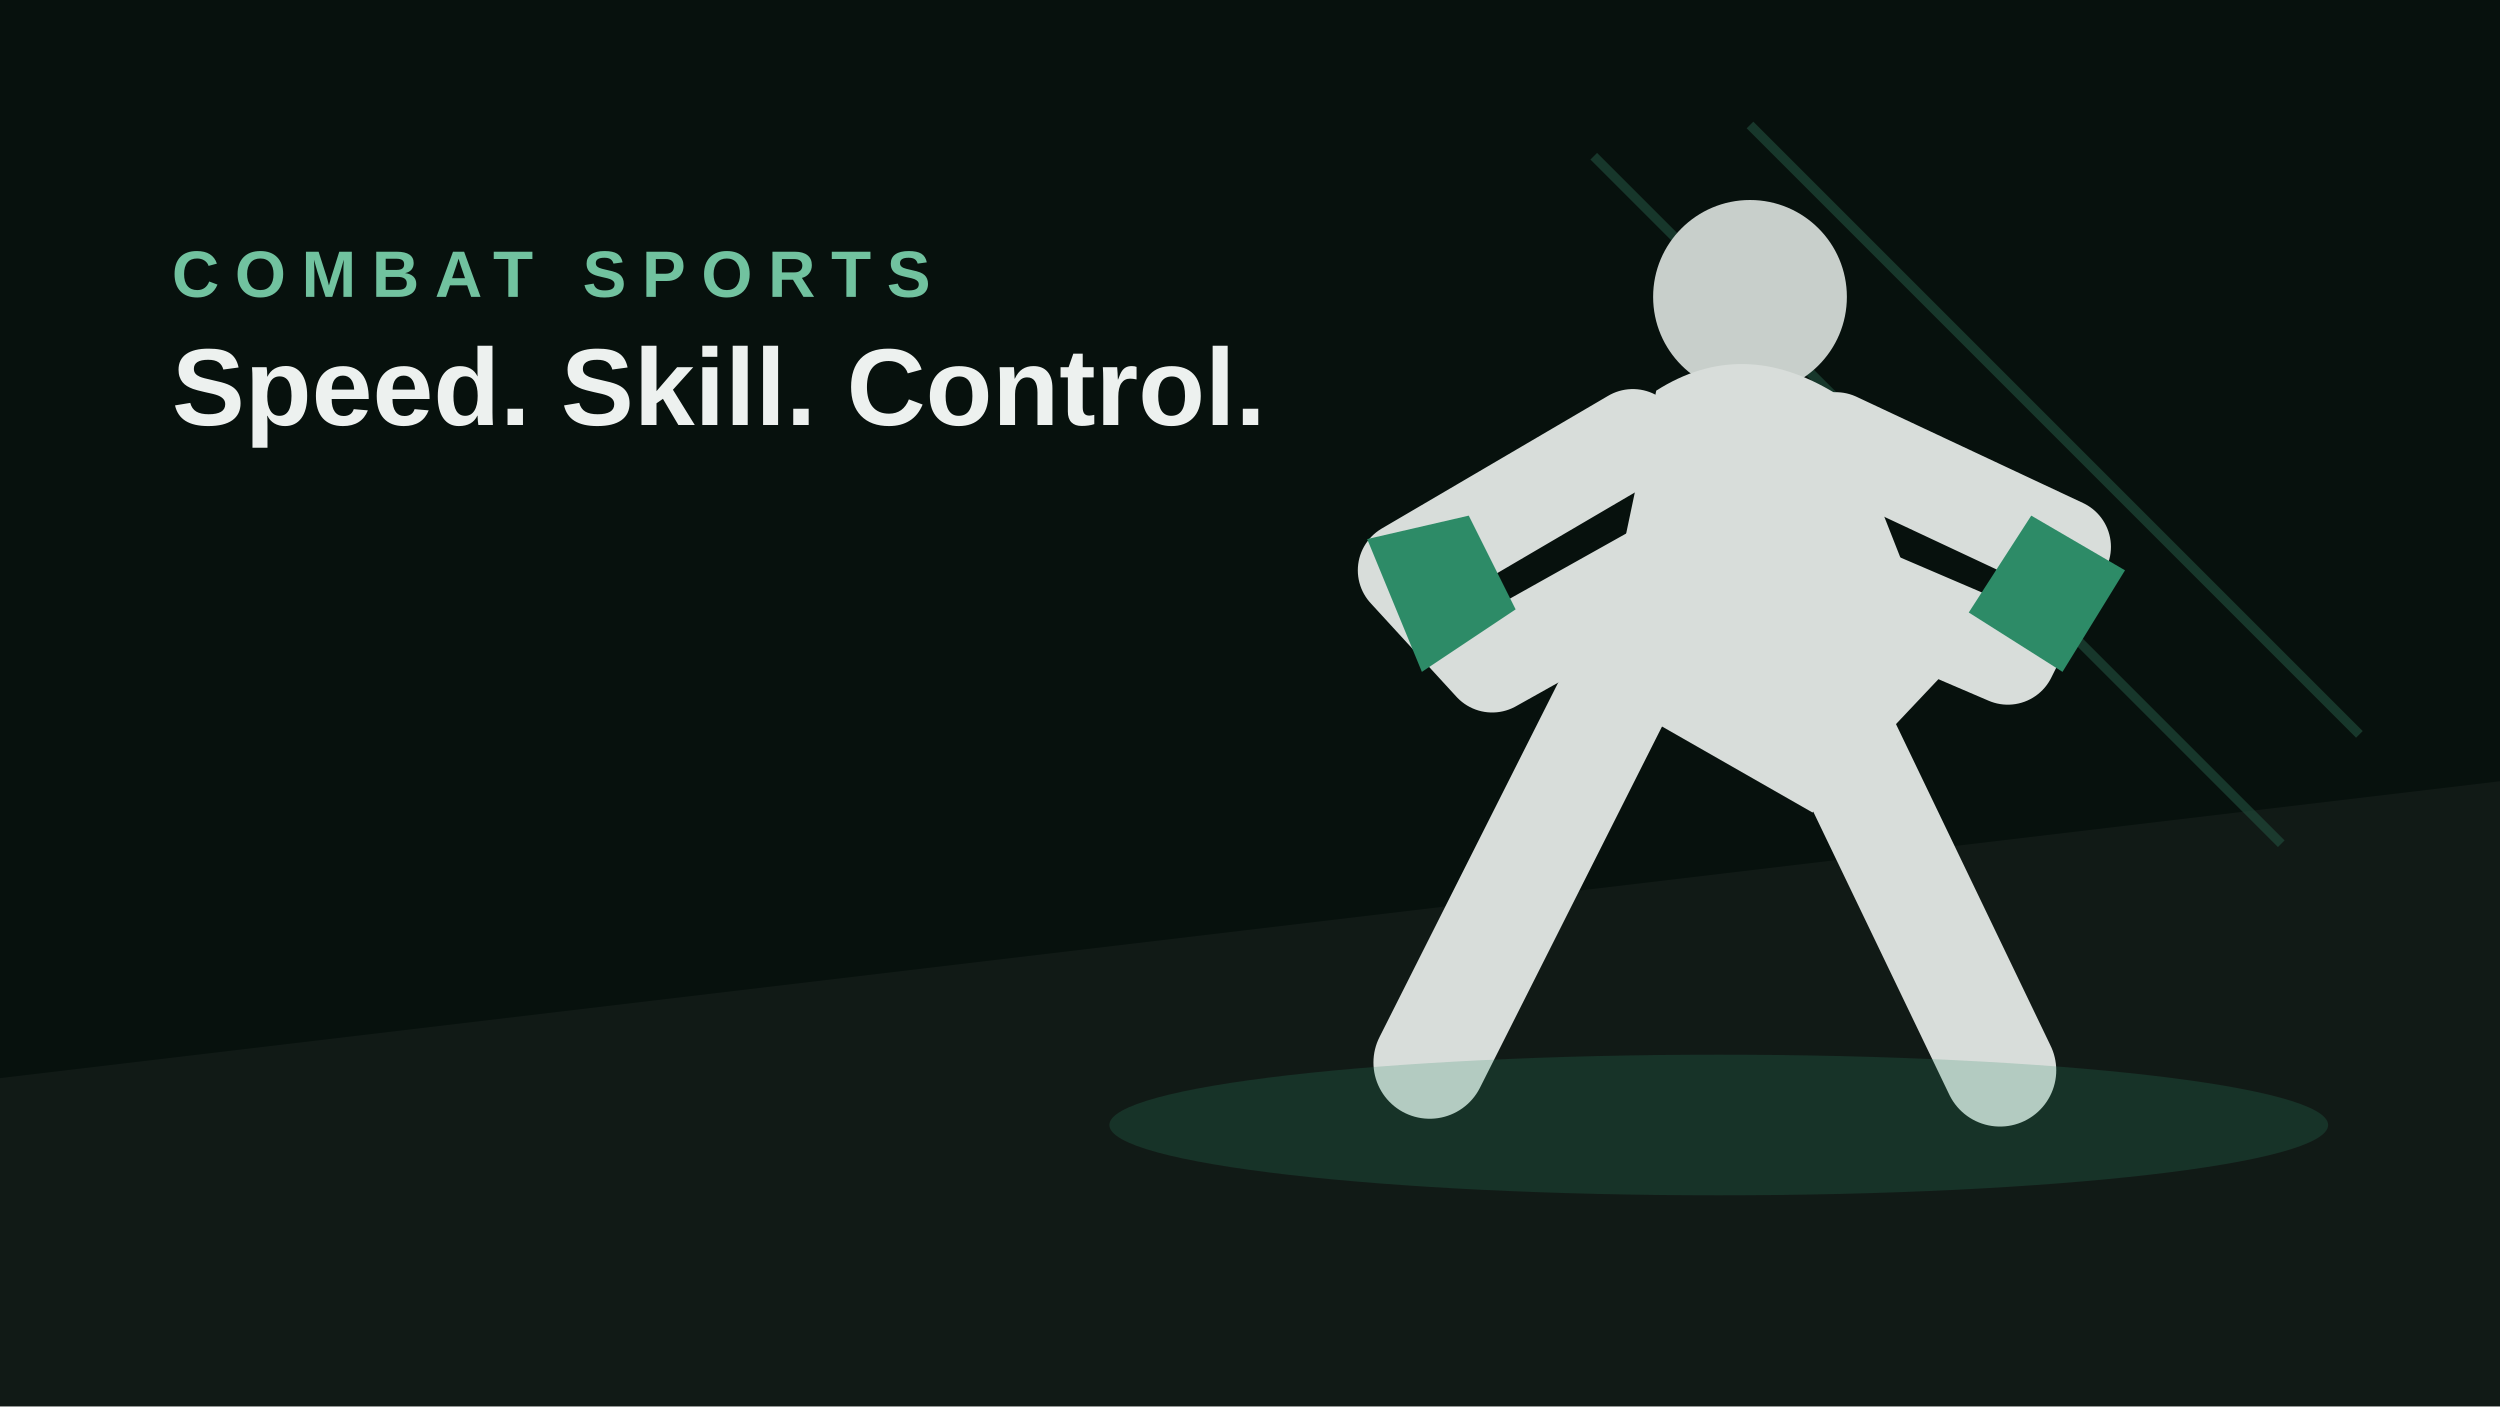
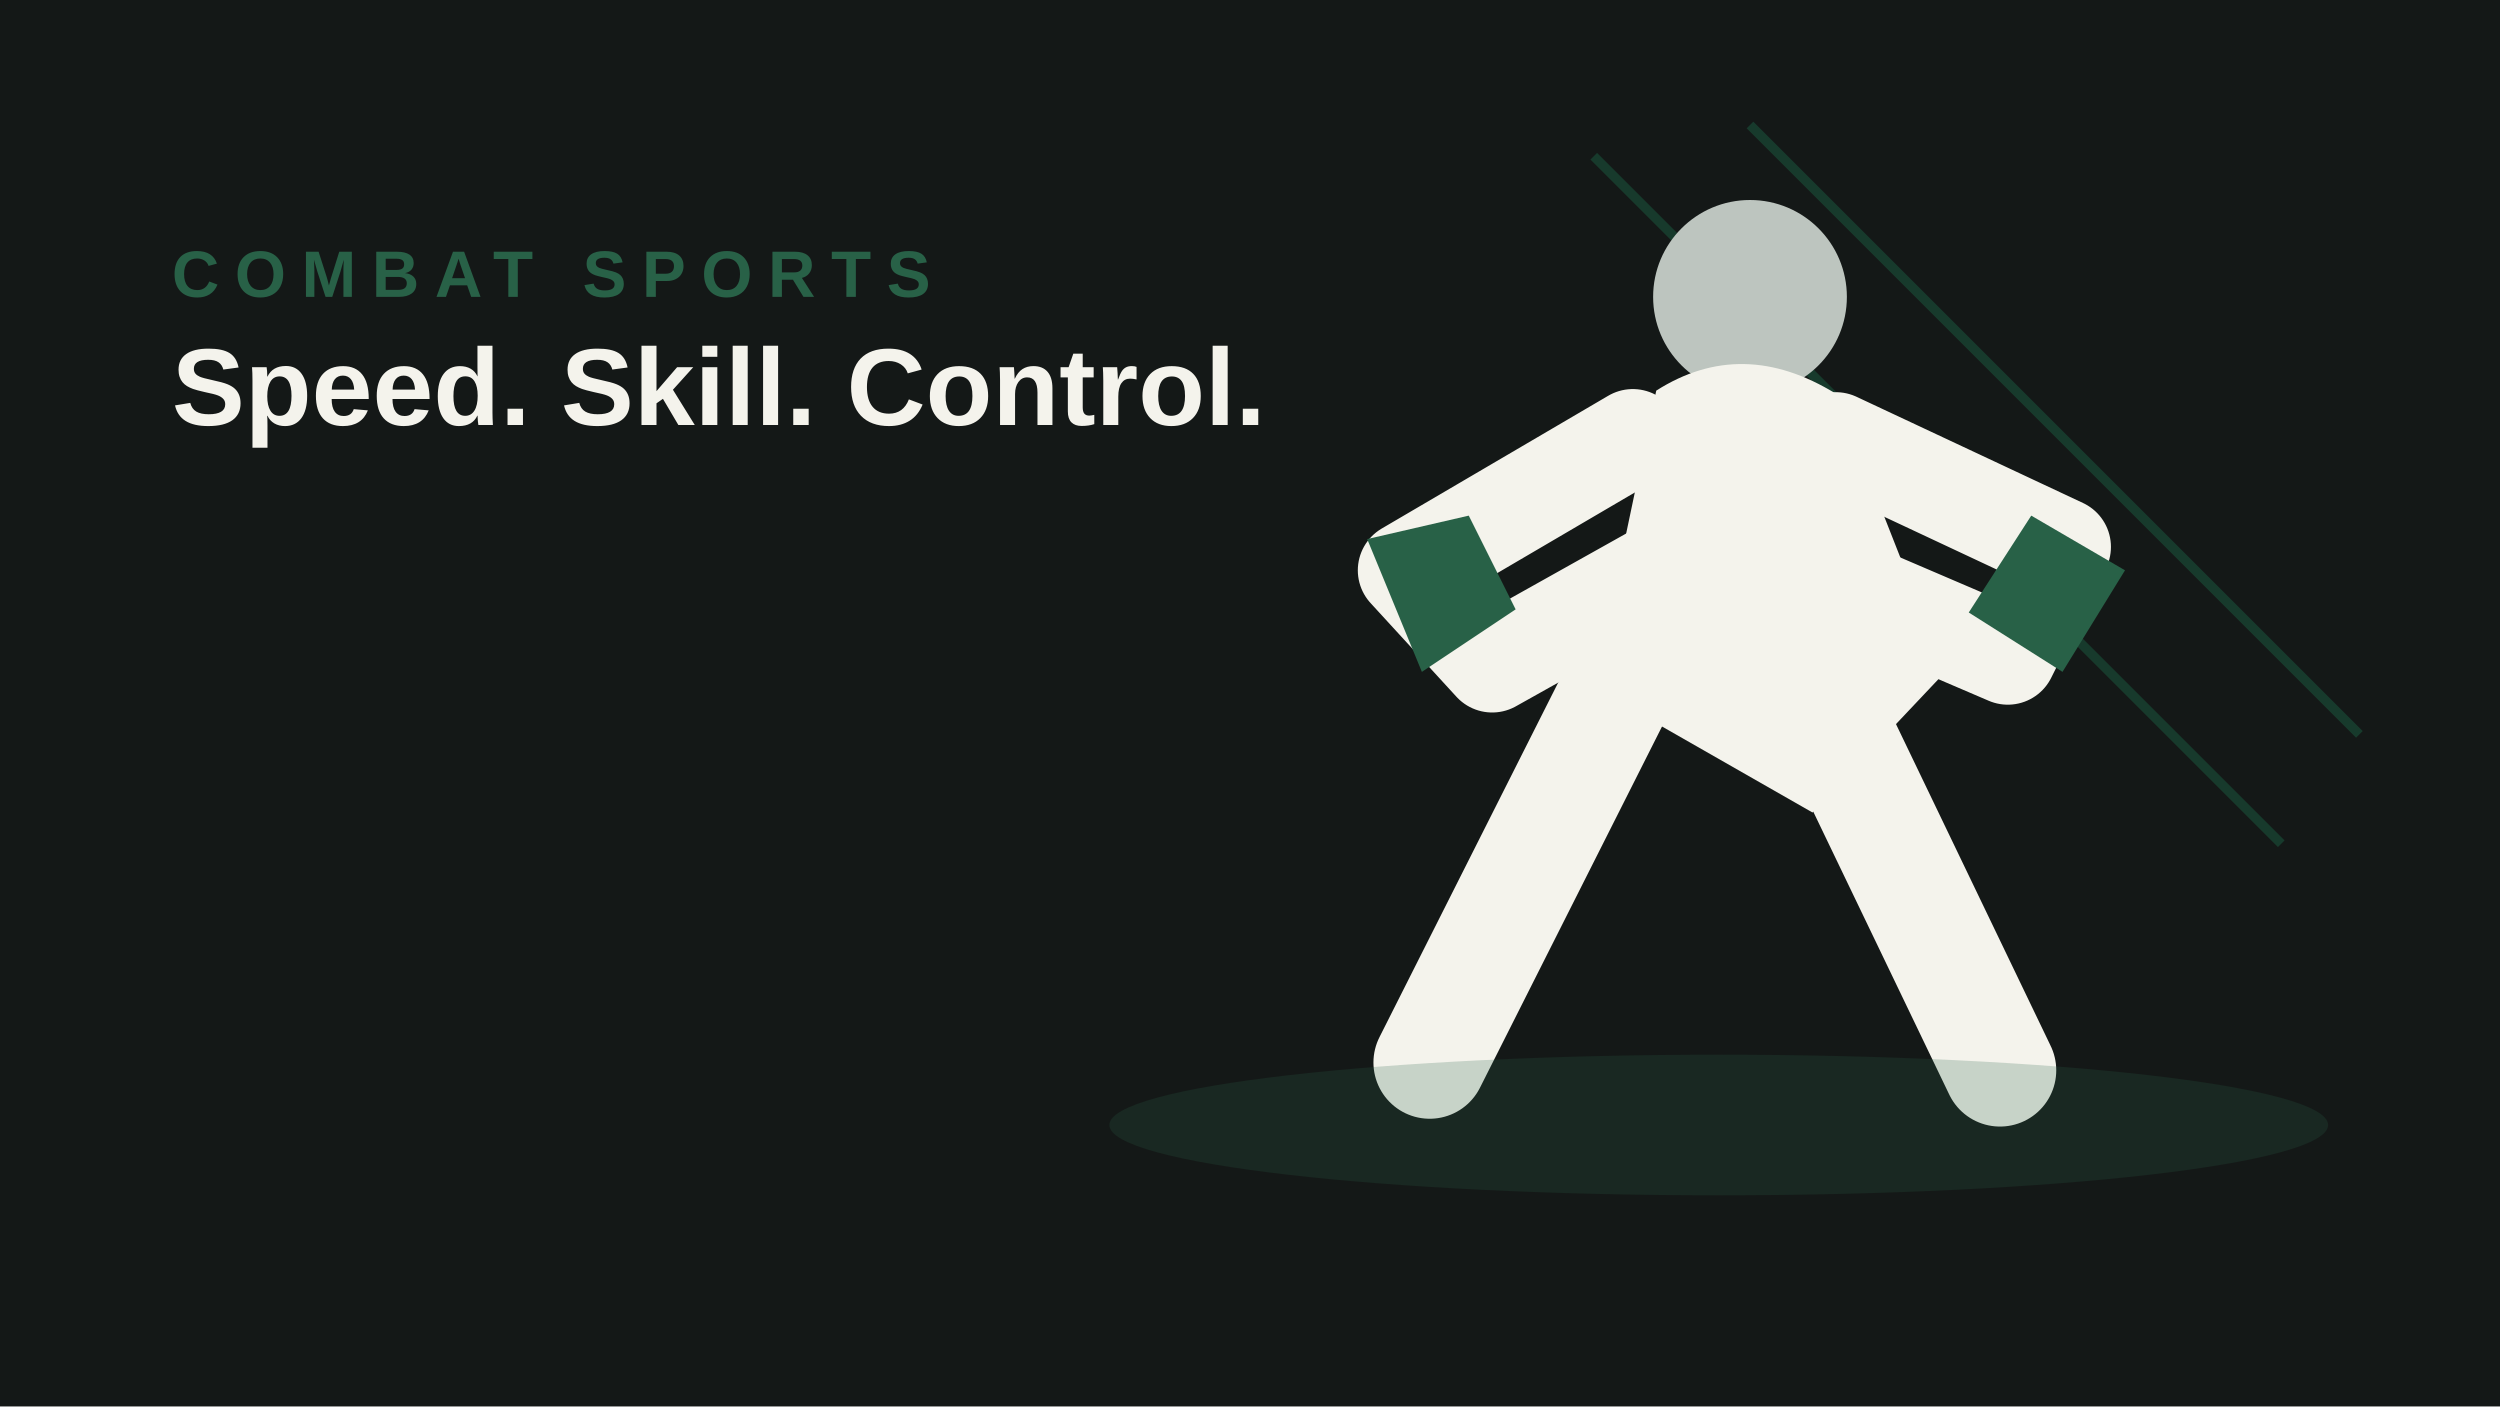
<svg xmlns="http://www.w3.org/2000/svg" viewBox="0 0 1600 900" role="img" aria-labelledby="title desc">
-   <rect width="1600" height="900" fill="#07110d" />
-   <path d="M0 690L1600 500V900H0Z" fill="#111a16" />
-   <path d="M1020 100L1460 540M1120 80L1510 470" stroke="#214b3a" stroke-width="6" opacity=".65" />
-   <circle cx="1120" cy="190" r="62" fill="#c8cfcb" />
-   <path d="M1060 250Q1115 215 1175 252L1245 430 1160 520 1020 440Z" fill="#d8ddda" />
-   <path d="M1045 280L900 365 955 425 1080 355M1175 282L1320 350 1285 420 1145 360" fill="none" stroke="#d8ddda" stroke-width="62" stroke-linecap="round" stroke-linejoin="round" />
-   <path d="M1040 432L915 680M1168 452L1280 685" stroke="#d8ddda" stroke-width="72" stroke-linecap="round" />
-   <path d="M875 345L940 330 970 390 910 430Z" fill="#2d8b67" />
-   <path d="M1300 330L1360 365 1320 430 1260 392Z" fill="#2d8b67" />
-   <ellipse cx="1100" cy="720" rx="390" ry="45" fill="#2d8b67" opacity=".22" />
-   <text x="110" y="190" fill="#71c29f" font-family="Arial,sans-serif" font-size="42" font-weight="700" letter-spacing="10">COMBAT SPORTS</text>
-   <text x="110" y="272" fill="#edf1ef" font-family="Arial,sans-serif" font-size="70" font-weight="800">Speed. Skill. Control.</text>
+   <rect width="1600" height="900" fill="#141817" />
+   <path d="M0 690L1600 500V900H0Z" fill="#141817" />
+   <path d="M1020 100L1460 540M1120 80L1510 470" stroke="#194d37" stroke-width="6" opacity=".65" />
+   <circle cx="1120" cy="190" r="62" fill="#bdc5bf" />
+   <path d="M1060 250Q1115 215 1175 252L1245 430 1160 520 1020 440Z" fill="#f4f3ec" />
+   <path d="M1045 280L900 365 955 425 1080 355M1175 282L1320 350 1285 420 1145 360" fill="none" stroke="#f4f3ec" stroke-width="62" stroke-linecap="round" stroke-linejoin="round" />
+   <path d="M1040 432L915 680M1168 452L1280 685" stroke="#f4f3ec" stroke-width="72" stroke-linecap="round" />
+   <path d="M875 345L940 330 970 390 910 430Z" fill="#286147" />
+   <path d="M1300 330L1360 365 1320 430 1260 392Z" fill="#286147" />
+   <ellipse cx="1100" cy="720" rx="390" ry="45" fill="#286147" opacity=".22" />
+   <text x="110" y="190" fill="#286147" font-family="Arial,sans-serif" font-size="42" font-weight="700" letter-spacing="10">COMBAT SPORTS</text>
+   <text x="110" y="272" fill="#f4f3ec" font-family="Arial,sans-serif" font-size="70" font-weight="800">Speed. Skill. Control.</text>
</svg>
